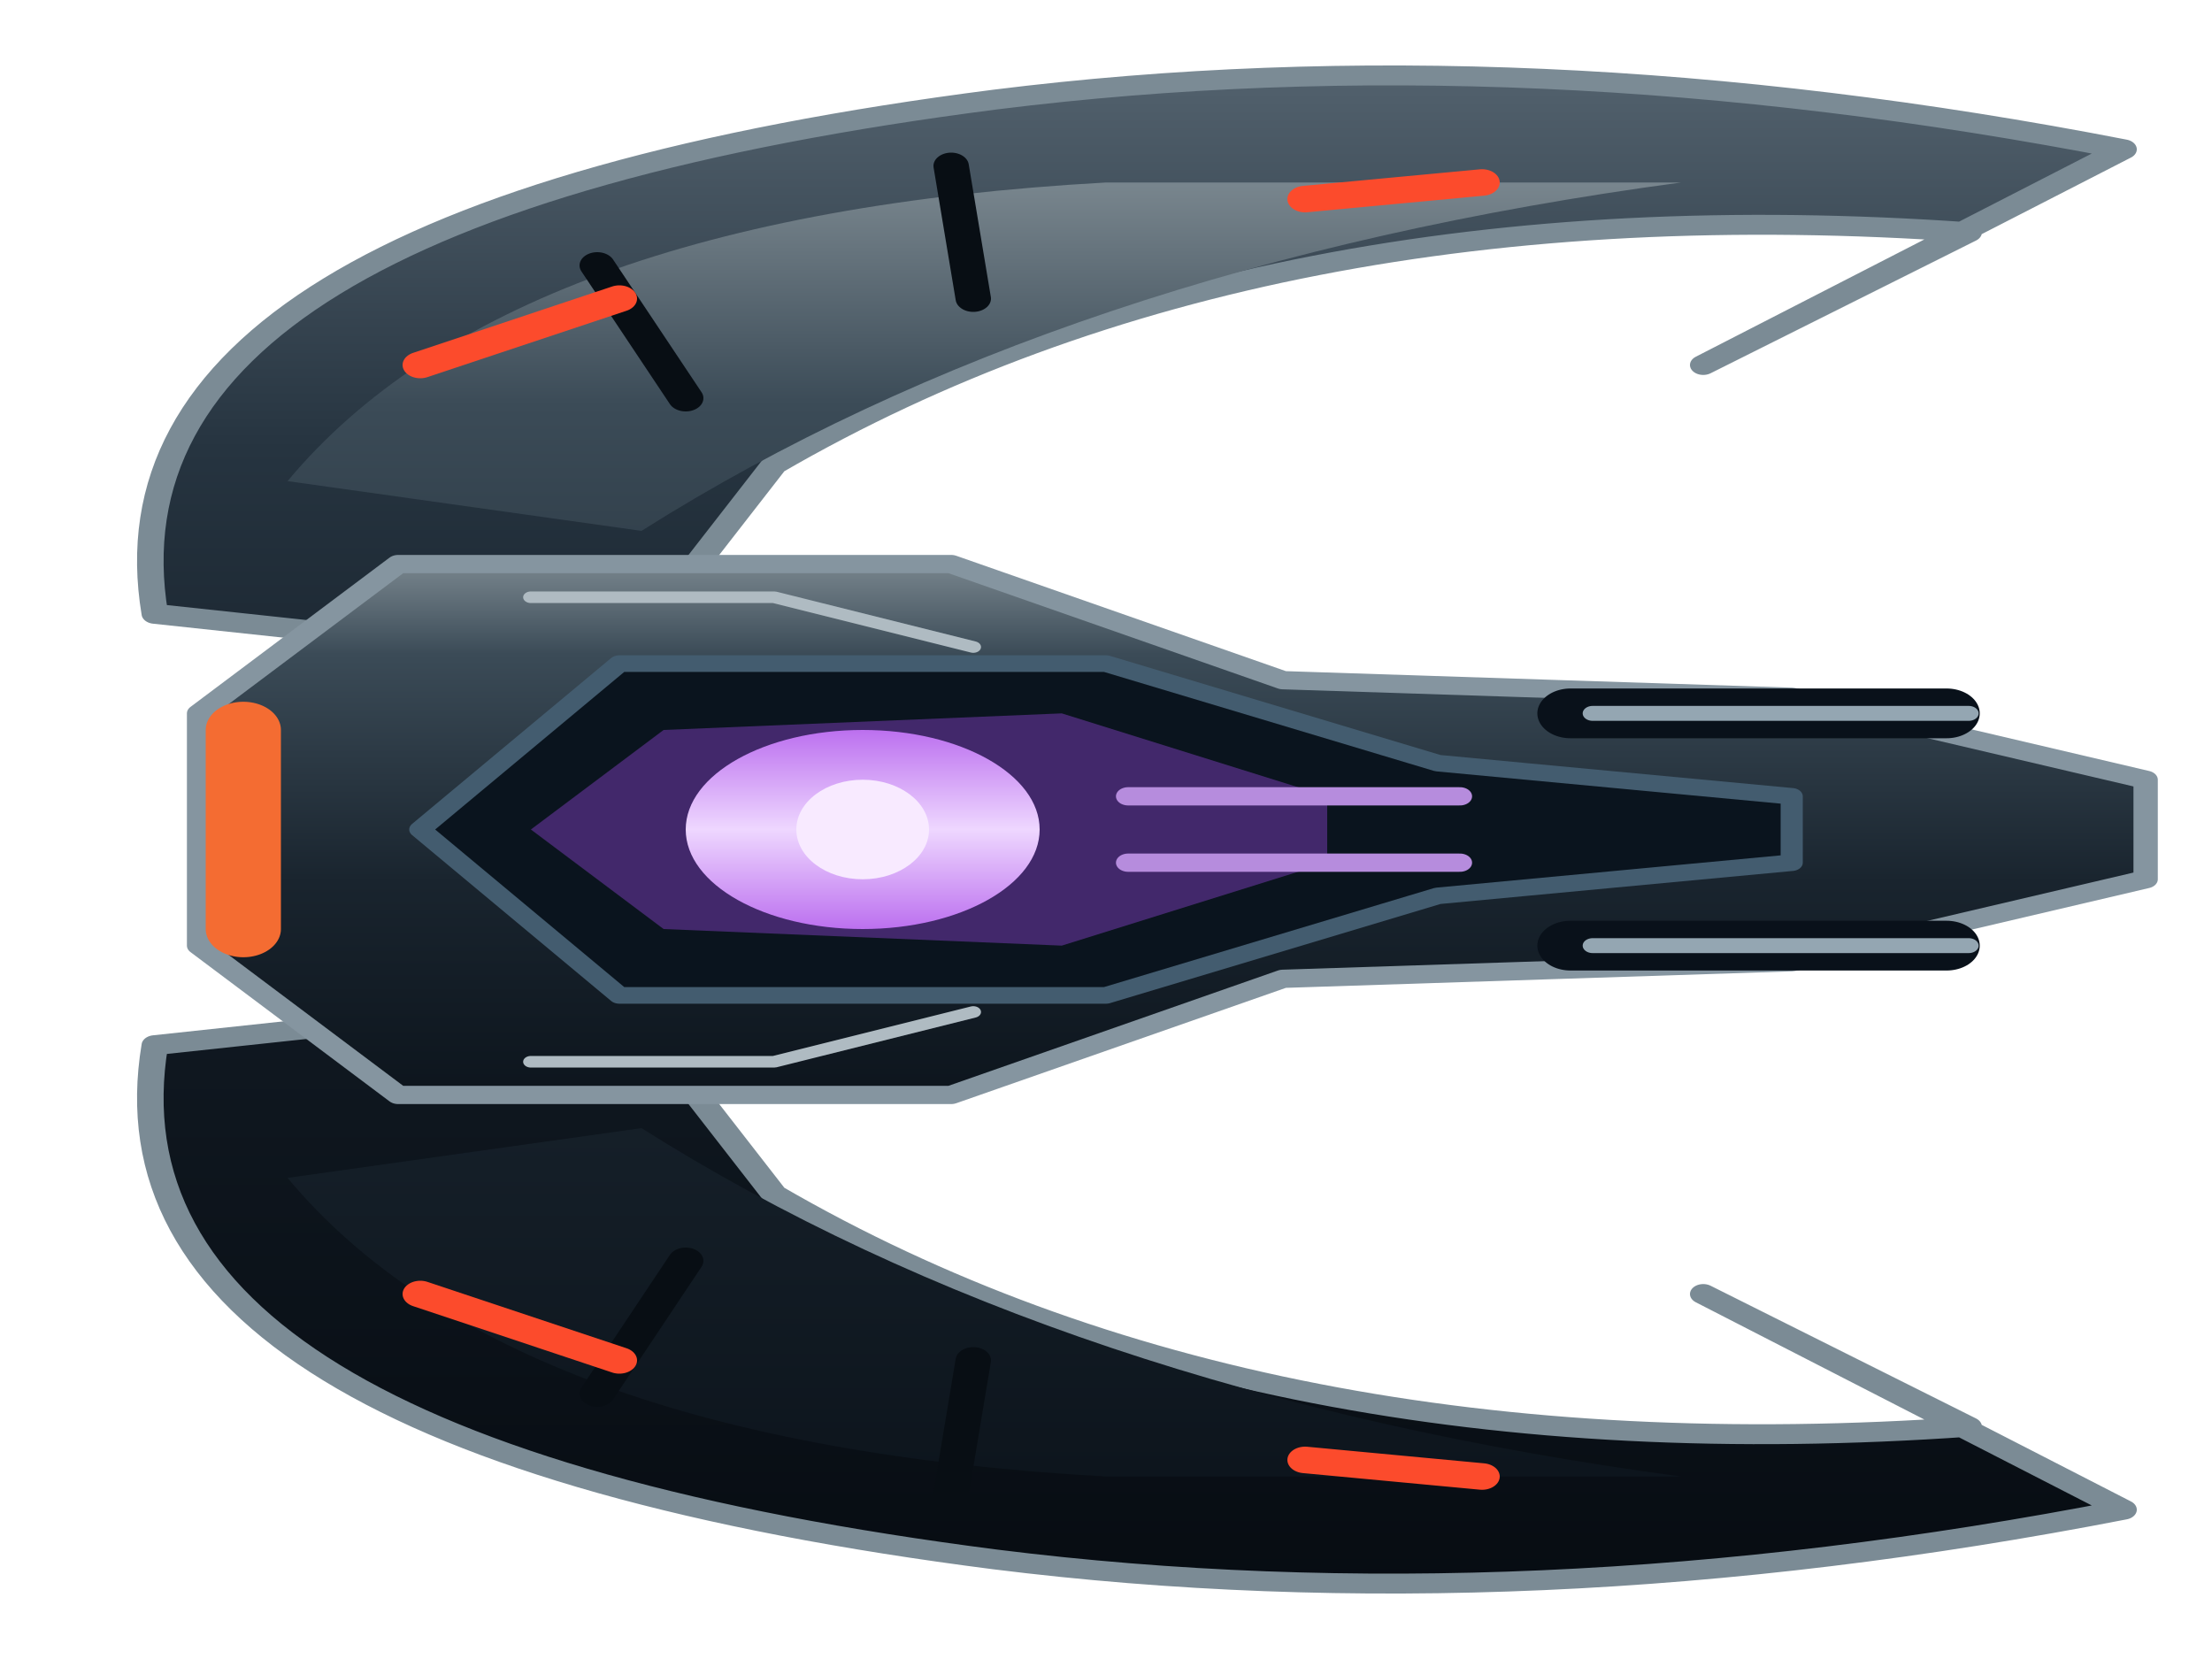
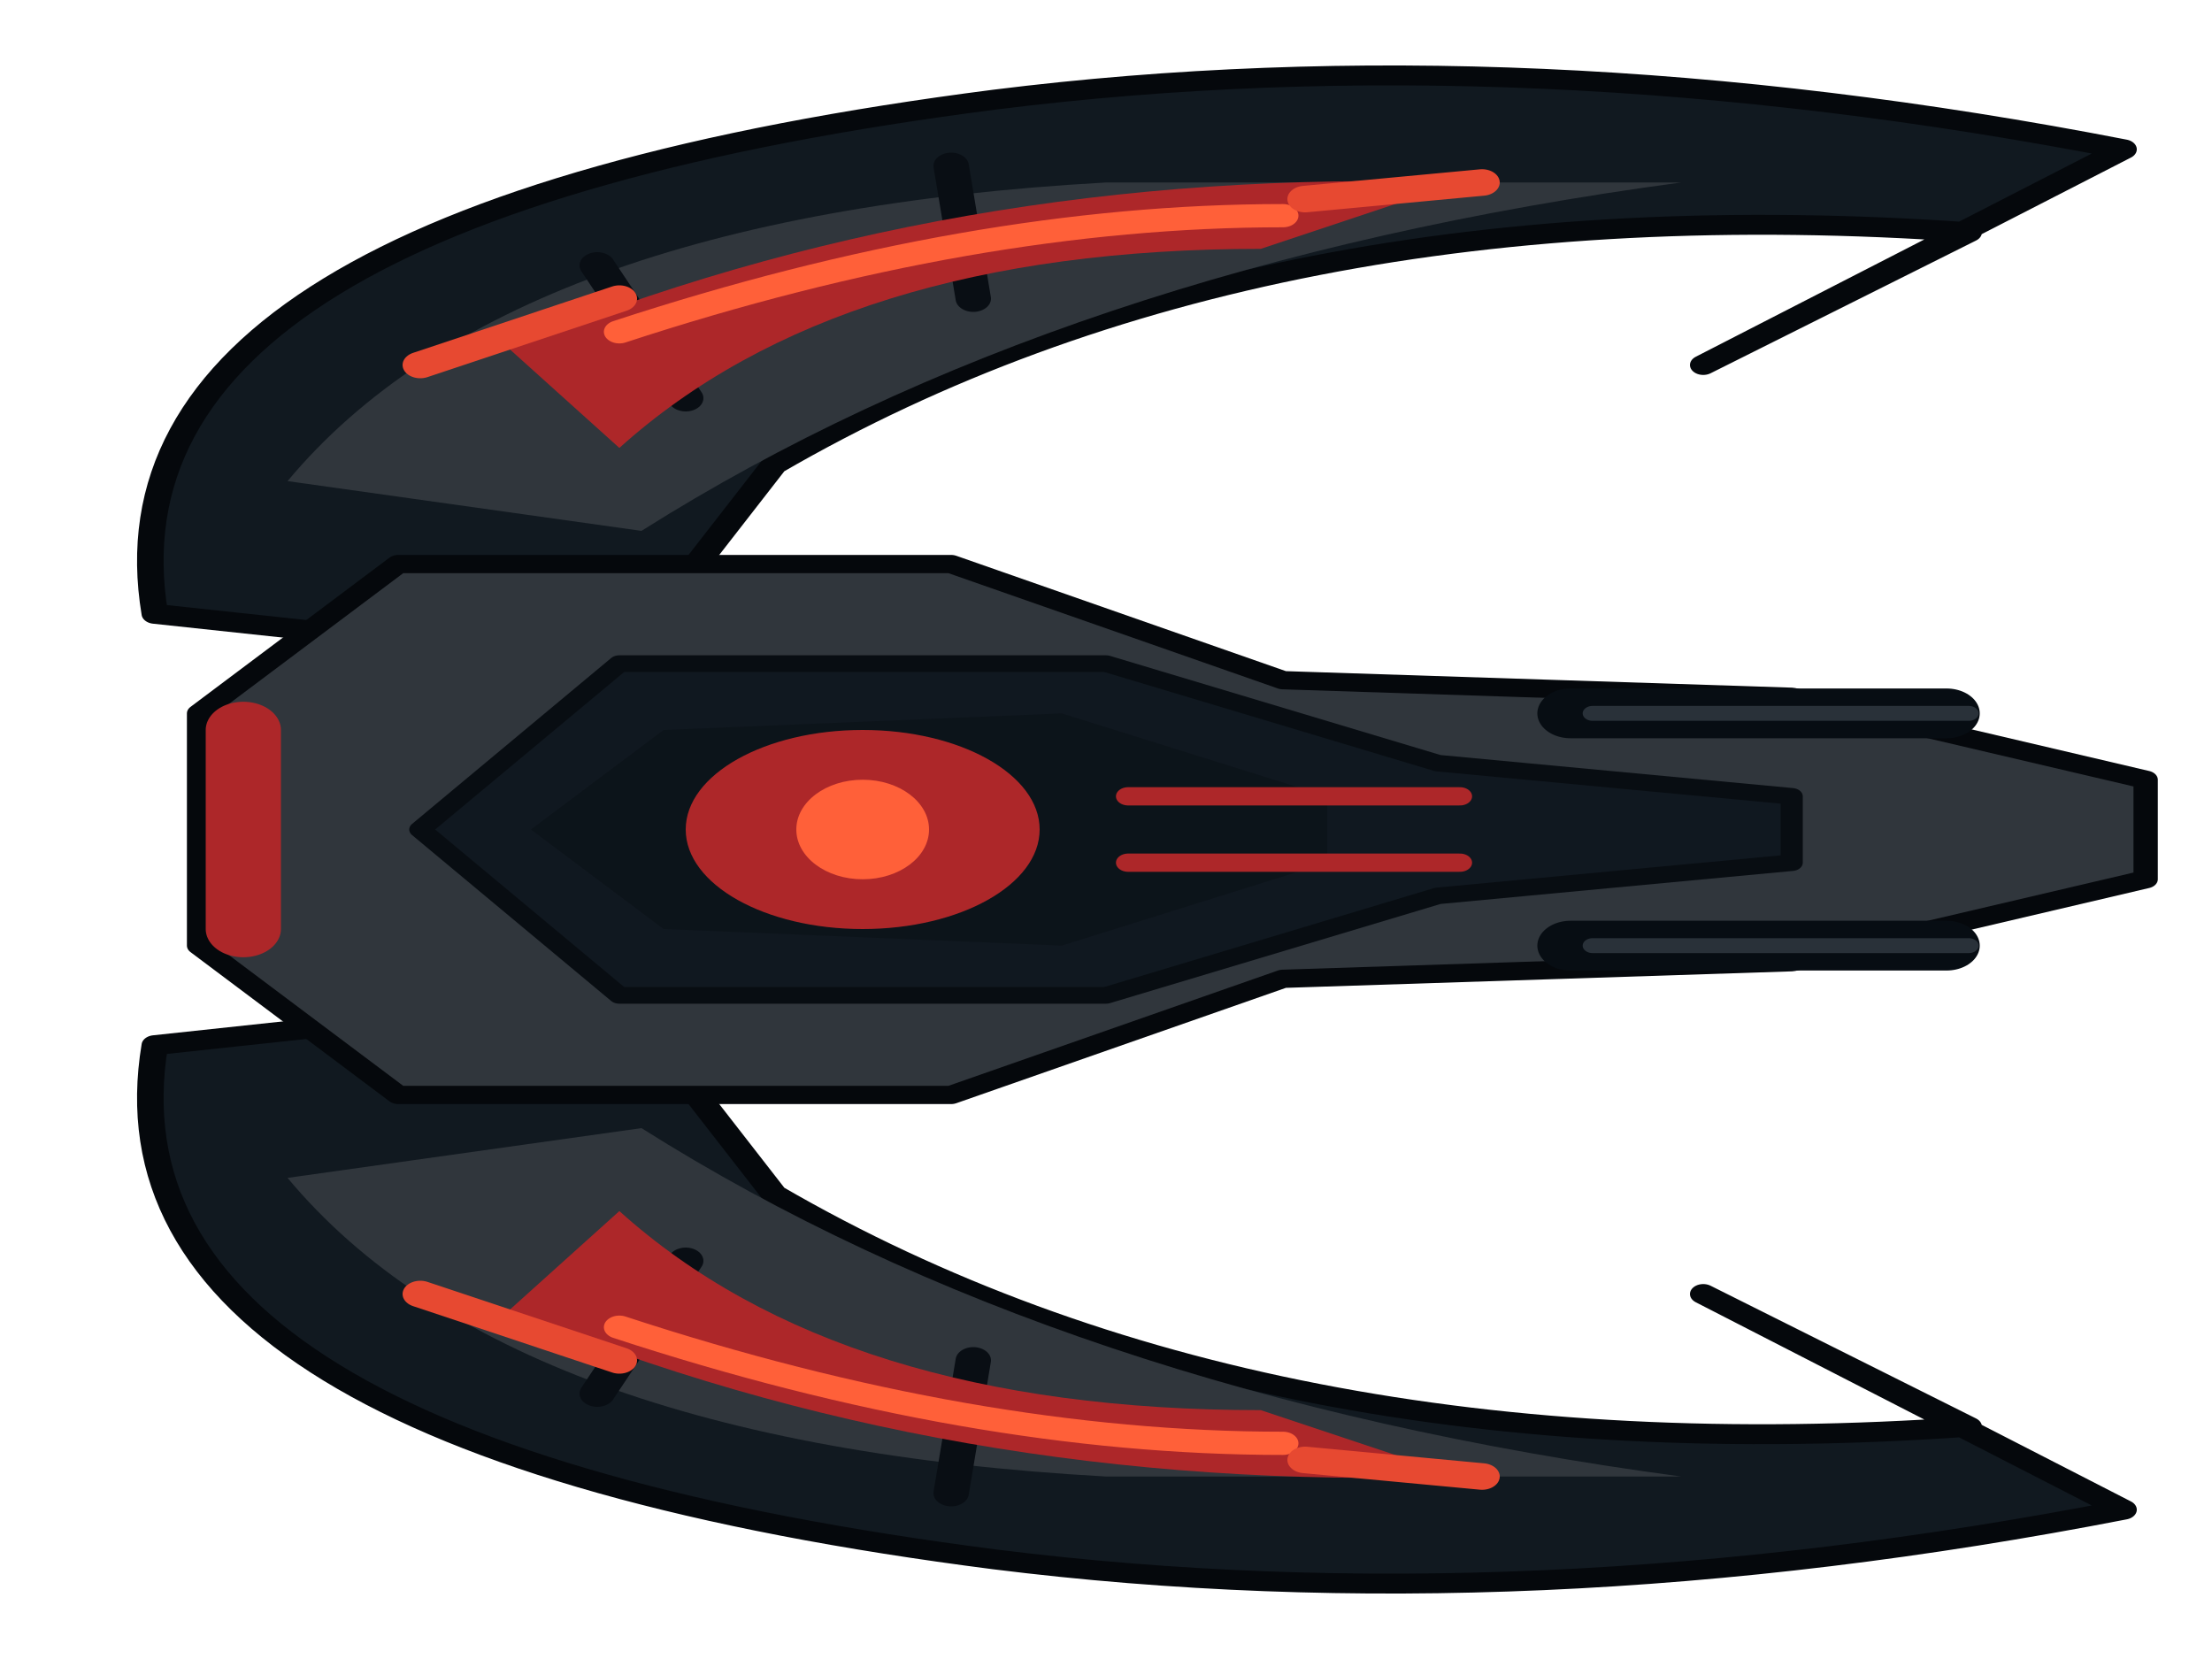
<svg xmlns="http://www.w3.org/2000/svg" width="80" height="60" viewBox="0 0 80 60">
-   <defs>
-     <linearGradient id="hull" x1="0" y1="0" x2="0" y2="1">
-       <stop stop-color="#53626e" />
-       <stop offset=".25" stop-color="#263440" />
-       <stop offset=".56" stop-color="#111a23" />
-       <stop offset="1" stop-color="#070c12" />
-     </linearGradient>
-     <linearGradient id="plate" x1="0" y1="0" x2="0" y2="1">
-       <stop stop-color="#78858d" />
-       <stop offset=".17" stop-color="#3b4b57" />
-       <stop offset=".6" stop-color="#19242e" />
-       <stop offset="1" stop-color="#0d151d" />
-     </linearGradient>
-     <linearGradient id="core" x1="0" y1="0" x2="0" y2="1">
-       <stop stop-color="#bc70ef" />
-       <stop offset=".5" stop-color="#eed7ff" />
-       <stop offset="1" stop-color="#bc70ef" />
-     </linearGradient>
-   </defs>
  <g transform="translate(0 0) scale(0.8 0.6)" stroke-linejoin="round" stroke-linecap="round">
-     <path d="M7 37Q4 13 45 6Q69 2 96 9L77 22 89 14Q57 11 35 28L28 40Z M7 63Q4 87 45 94Q69 98 96 91L77 78 89 86Q57 89 35 72L28 60Z" fill="url(#hull)" stroke="#7b8b95" stroke-width="1.2" />
-     <path d="M13 29Q23 13 50 11L76 11Q48 16 29 32Z M13 71Q23 87 50 89L76 89Q48 84 29 68Z" fill="url(#plate)" />
-     <path d="M27 16 31 24 M43 10 44 18 M27 84 31 76 M43 90 44 82" stroke="#080e14" stroke-width="1.6" />
-     <path d="M18 34 43 34 58 41 81 42 97 47V53L81 58 58 59 43 66 18 66 9 57V43Z" fill="url(#plate)" stroke="#8595a0" stroke-width="1.1" />
-     <path d="M28 40 50 40 65 46 81 48V52L65 54 50 60 28 60 19 50Z" fill="#0a141e" stroke="#435c6f" stroke-width="1" />
-     <path d="M30 44 48 43 60 48V52L48 57 30 56 24 50Z" fill="#6f38a9" opacity=".55" />
-     <ellipse cx="39" cy="50" rx="8" ry="6" fill="url(#core)" />
-     <ellipse cx="39" cy="50" rx="3" ry="3" fill="#f8eaff" />
-     <path d="M51 48H66 M51 52H66" stroke="#b68cdd" stroke-width="1.1" />
-     <path d="M71 43H88 M71 57H88" stroke="#09111a" stroke-width="3" />
-     <path d="M72 43H89 M72 57H89" stroke="#94a6b2" stroke-width=".9" />
-     <path d="M11 44V56" stroke="#f46c32" stroke-width="3.4" />
-     <path d="M19 22 28 18 M19 78 28 82 M59 12 67 11 M59 88 67 89" stroke="#fc4b2c" stroke-width="1.6" />
-     <path d="M24 36 35 36 44 39 M24 64 35 64 44 61" fill="none" stroke="#afbbc2" stroke-width=".7" />
+     <path d="M7 37Q4 13 45 6Q69 2 96 9L77 22 89 14Q57 11 35 28L28 40Z M7 63Q4 87 45 94Q69 98 96 91L77 78 89 86Q57 89 35 72L28 60Z" fill="#111920" stroke="#05080c" stroke-width="1.2" />
+     <path d="M13 29Q23 13 50 11L76 11Q48 16 29 32Z M13 71Q23 87 50 89L76 89Q48 84 29 68Z" fill="#30363c" />
+     <path d="M27 16 31 24 M43 10 44 18 M27 84 31 76 M43 90 44 82" stroke="#090e14" stroke-width="1.6" />
+     <path d="M23 21Q43 10 66 11L57 15Q38 15 28 27Z M23 79Q43 90 66 89L57 85Q38 85 28 73Z" fill="#ad2729" />
+     <path d="M28 20Q44 13 58 13 M28 80Q44 87 58 87" stroke="#ff6039" stroke-width="1.4" fill="none" />
+     <path d="M11 43 15 44V56L11 57Z" fill="#ad2729" />
+     <path d="M18 34 43 34 58 41 81 42 97 47V53L81 58 58 59 43 66 18 66 9 57V43Z" fill="#30363c" stroke="#05080c" stroke-width="1.1" />
+     <path d="M28 40 50 40 65 46 81 48V52L65 54 50 60 28 60 19 50Z" fill="#101820" stroke="#080d12" stroke-width="1" />
+     <path d="M30 44 48 43 60 48V52L48 57 30 56 24 50Z" fill="#0a1016" opacity=".55" />
+     <ellipse cx="39" cy="50" rx="8" ry="6" fill="#ad2729" />
+     <ellipse cx="39" cy="50" rx="3" ry="3" fill="#ff6039" />
+     <path d="M51 48H66 M51 52H66" stroke="#ad2729" stroke-width="1.1" />
+     <path d="M71 43H88 M71 57H88" stroke="#070d13" stroke-width="3" />
+     <path d="M72 43H89 M72 57H89" stroke="#293139" stroke-width=".9" />
+     <path d="M11 44V56" stroke="#ad2729" stroke-width="3.4" />
+     <path d="M19 22 28 18 M19 78 28 82 M59 12 67 11 M59 88 67 89" stroke="#e74931" stroke-width="1.6" />
+     <path d="M24 36 35 36 44 39 M24 64 35 64 44 61" fill="none" stroke="#30363c" stroke-width=".7" />
  </g>
</svg>
